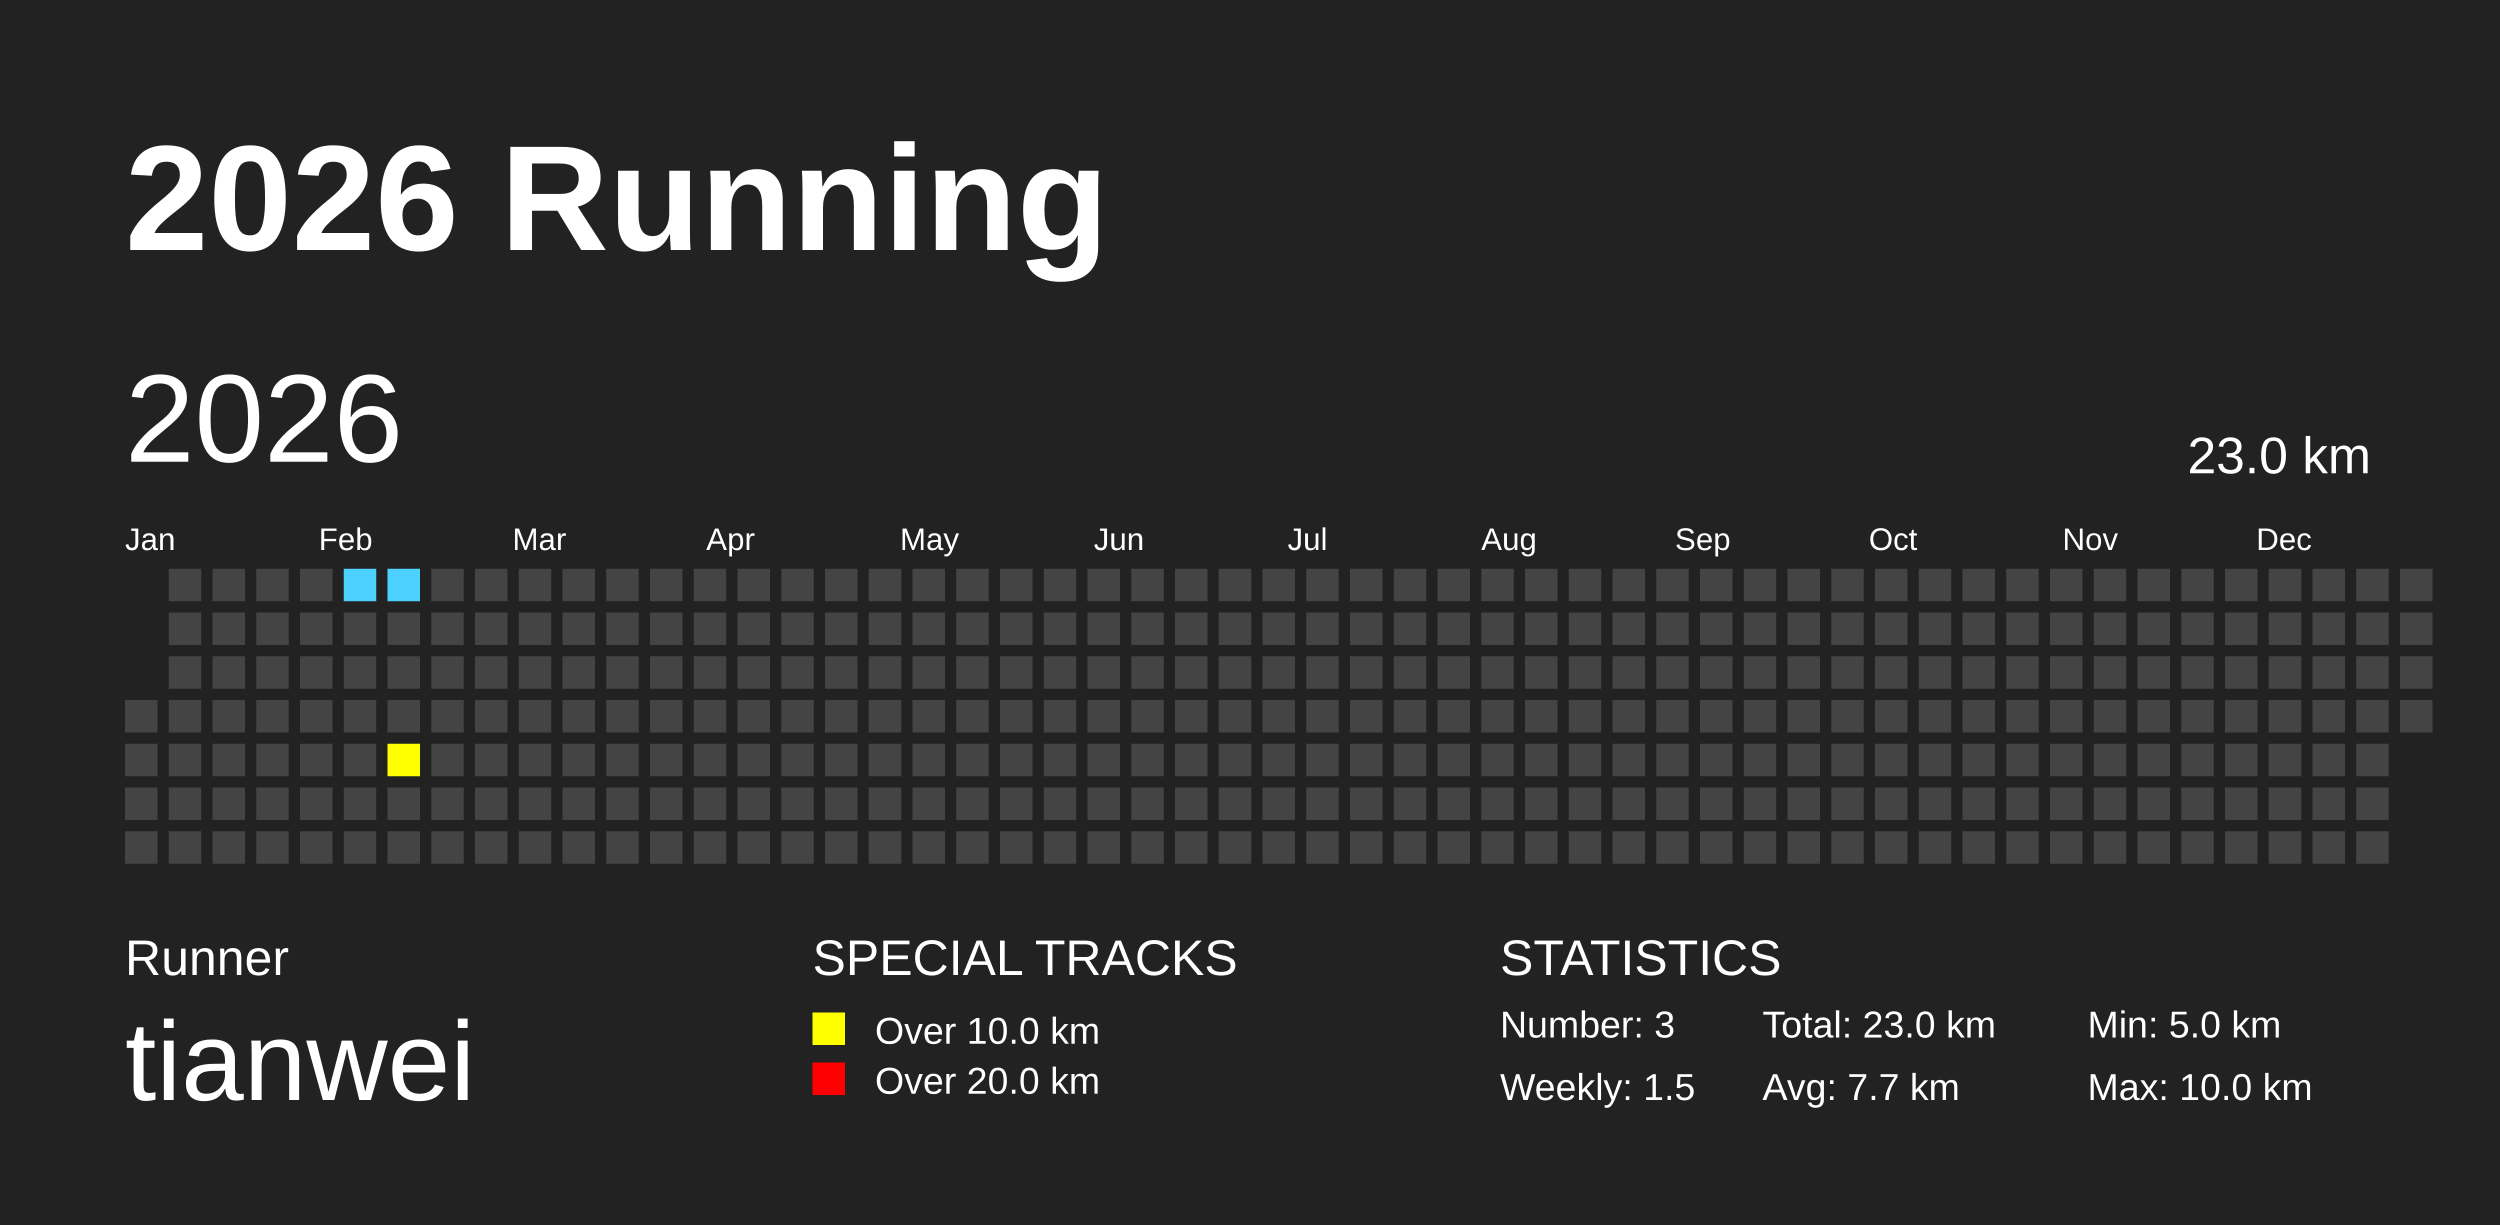
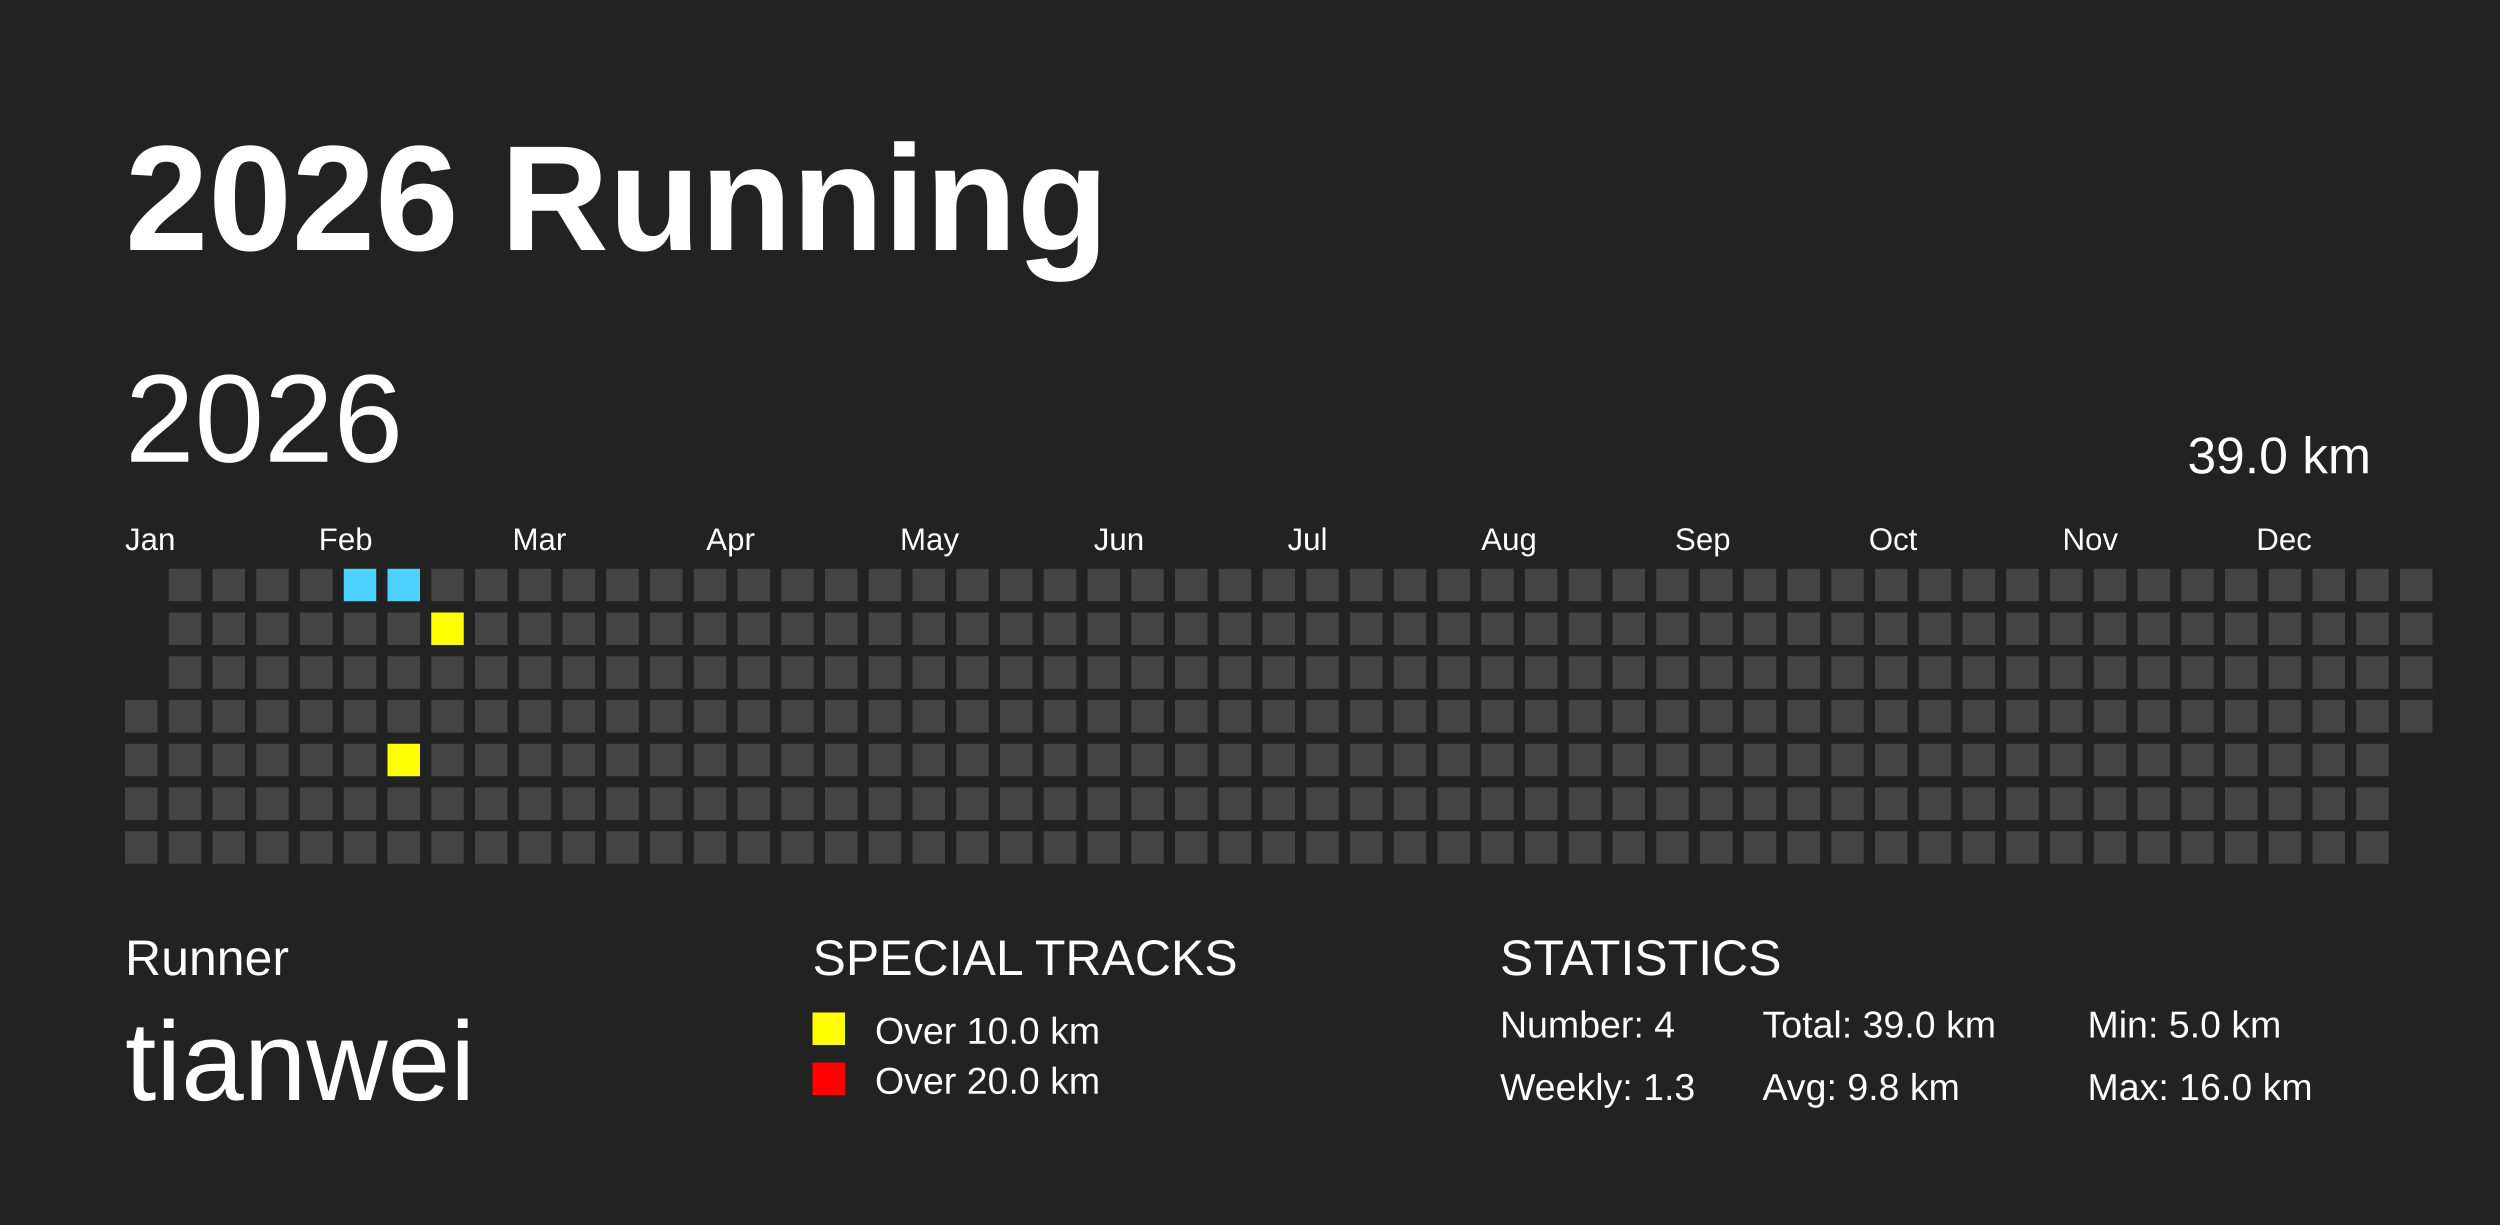
<svg xmlns="http://www.w3.org/2000/svg" baseProfile="full" height="98mm" version="1.1" viewBox="0,0,200,98" width="200mm">
  <defs />
  <rect fill="#222222" height="98" width="200" x="0" y="0" />
  <text fill="#FFFFFF" style="font-size:12px; font-family:Arial; font-weight:bold;" x="10" y="20">2026 Running</text>
  <text fill="#FFFFFF" style="font-size:4px; font-family:Arial" x="10" y="78">Runner</text>
  <text fill="#FFFFFF" style="font-size:9px; font-family:Arial" x="10" y="88">tianwei</text>
  <text fill="#FFFFFF" style="font-size:4px; font-family:Arial" x="65" y="78">SPECIAL TRACKS</text>
  <rect fill="yellow" height="2.6" width="2.6" x="65" y="81" />
  <text fill="#FFFFFF" style="font-size:3px; font-family:Arial" x="70" y="83.5">Over 10.0 km</text>
  <rect fill="red" height="2.6" width="2.6" x="65" y="85" />
  <text fill="#FFFFFF" style="font-size:3px; font-family:Arial" x="70" y="87.5">Over 20.0 km</text>
  <text fill="#FFFFFF" style="font-size:4px; font-family:Arial" x="120" y="78">STATISTICS</text>
-   <text fill="#FFFFFF" style="font-size:3px; font-family:Arial" x="120" y="83">Number: 3</text>
-   <text fill="#FFFFFF" style="font-size:3px; font-family:Arial" x="120" y="88">Weekly: 1.5</text>
-   <text fill="#FFFFFF" style="font-size:3px; font-family:Arial" x="141" y="83">Total: 23.0 km</text>
-   <text fill="#FFFFFF" style="font-size:3px; font-family:Arial" x="141" y="88">Avg: 7.7 km</text>
+   <text fill="#FFFFFF" style="font-size:3px; font-family:Arial" x="120" y="83">Number: 4</text>
+   <text fill="#FFFFFF" style="font-size:3px; font-family:Arial" x="120" y="88">Weekly: 1.3</text>
+   <text fill="#FFFFFF" style="font-size:3px; font-family:Arial" x="141" y="83">Total: 39.0 km</text>
+   <text fill="#FFFFFF" style="font-size:3px; font-family:Arial" x="141" y="88">Avg: 9.8 km</text>
  <text fill="#FFFFFF" style="font-size:3px; font-family:Arial" x="167" y="83">Min: 5.0 km</text>
-   <text fill="#FFFFFF" style="font-size:3px; font-family:Arial" x="167" y="88">Max: 10.0 km</text>
+   <text fill="#FFFFFF" style="font-size:3px; font-family:Arial" x="167" y="88">Max: 16.0 km</text>
  <text dominant-baseline="hanging" fill="#FFFFFF" style="font-size:10.0px; font-family:Arial;" x="10" y="30">2026</text>
-   <text dominant-baseline="hanging" fill="#FFFFFF" style="font-size:4.125px; font-family:Arial;" x="175" y="35">23.0 km</text>
+   <text dominant-baseline="hanging" fill="#FFFFFF" style="font-size:4.125px; font-family:Arial;" x="175" y="35">39.0 km</text>
  <text fill="#FFFFFF" style="font-size:2.5px; font-family:Arial" x="10.0" y="44">Jan</text>
  <text fill="#FFFFFF" style="font-size:2.5px; font-family:Arial" x="25.5" y="44">Feb</text>
  <text fill="#FFFFFF" style="font-size:2.5px; font-family:Arial" x="41.0" y="44">Mar</text>
  <text fill="#FFFFFF" style="font-size:2.5px; font-family:Arial" x="56.5" y="44">Apr</text>
  <text fill="#FFFFFF" style="font-size:2.5px; font-family:Arial" x="72.0" y="44">May</text>
  <text fill="#FFFFFF" style="font-size:2.5px; font-family:Arial" x="87.5" y="44">Jun</text>
  <text fill="#FFFFFF" style="font-size:2.5px; font-family:Arial" x="103.0" y="44">Jul</text>
  <text fill="#FFFFFF" style="font-size:2.5px; font-family:Arial" x="118.5" y="44">Aug</text>
  <text fill="#FFFFFF" style="font-size:2.5px; font-family:Arial" x="134.0" y="44">Sep</text>
  <text fill="#FFFFFF" style="font-size:2.5px; font-family:Arial" x="149.5" y="44">Oct</text>
  <text fill="#FFFFFF" style="font-size:2.5px; font-family:Arial" x="165.0" y="44">Nov</text>
  <text fill="#FFFFFF" style="font-size:2.5px; font-family:Arial" x="180.5" y="44">Dec</text>
  <rect fill="#444444" height="2.6" width="2.6" x="10.0" y="56.0" />
  <rect fill="#444444" height="2.6" width="2.6" x="10.0" y="59.5" />
  <rect fill="#444444" height="2.6" width="2.6" x="10.0" y="63.0" />
  <rect fill="#444444" height="2.6" width="2.6" x="10.0" y="66.5" />
  <rect fill="#444444" height="2.6" width="2.6" x="13.5" y="45.5" />
  <rect fill="#444444" height="2.6" width="2.6" x="13.5" y="49.0" />
  <rect fill="#444444" height="2.6" width="2.6" x="13.5" y="52.5" />
  <rect fill="#444444" height="2.6" width="2.6" x="13.5" y="56.0" />
  <rect fill="#444444" height="2.6" width="2.6" x="13.5" y="59.5" />
  <rect fill="#444444" height="2.6" width="2.6" x="13.5" y="63.0" />
  <rect fill="#444444" height="2.6" width="2.6" x="13.5" y="66.5" />
  <rect fill="#444444" height="2.6" width="2.6" x="17.0" y="45.5" />
  <rect fill="#444444" height="2.6" width="2.6" x="17.0" y="49.0" />
  <rect fill="#444444" height="2.6" width="2.6" x="17.0" y="52.5" />
  <rect fill="#444444" height="2.6" width="2.6" x="17.0" y="56.0" />
  <rect fill="#444444" height="2.6" width="2.6" x="17.0" y="59.5" />
  <rect fill="#444444" height="2.6" width="2.6" x="17.0" y="63.0" />
  <rect fill="#444444" height="2.6" width="2.6" x="17.0" y="66.5" />
  <rect fill="#444444" height="2.6" width="2.6" x="20.5" y="45.5" />
  <rect fill="#444444" height="2.6" width="2.6" x="20.5" y="49.0" />
  <rect fill="#444444" height="2.6" width="2.6" x="20.5" y="52.5" />
  <rect fill="#444444" height="2.6" width="2.6" x="20.5" y="56.0" />
  <rect fill="#444444" height="2.6" width="2.6" x="20.5" y="59.5" />
  <rect fill="#444444" height="2.6" width="2.6" x="20.5" y="63.0" />
  <rect fill="#444444" height="2.6" width="2.6" x="20.5" y="66.5" />
  <rect fill="#444444" height="2.6" width="2.6" x="24.0" y="45.5" />
  <rect fill="#444444" height="2.6" width="2.6" x="24.0" y="49.0" />
  <rect fill="#444444" height="2.6" width="2.6" x="24.0" y="52.5" />
  <rect fill="#444444" height="2.6" width="2.6" x="24.0" y="56.0" />
  <rect fill="#444444" height="2.6" width="2.6" x="24.0" y="59.5" />
  <rect fill="#444444" height="2.6" width="2.6" x="24.0" y="63.0" />
  <rect fill="#444444" height="2.6" width="2.6" x="24.0" y="66.5" />
  <rect fill="#4DD2FF" height="2.6" width="2.6" x="27.5" y="45.5" />
  <rect fill="#444444" height="2.6" width="2.6" x="27.5" y="49.0" />
  <rect fill="#444444" height="2.6" width="2.6" x="27.5" y="52.5" />
  <rect fill="#444444" height="2.6" width="2.6" x="27.5" y="56.0" />
  <rect fill="#444444" height="2.6" width="2.6" x="27.5" y="59.5" />
  <rect fill="#444444" height="2.6" width="2.6" x="27.5" y="63.0" />
  <rect fill="#444444" height="2.6" width="2.6" x="27.5" y="66.5" />
  <rect fill="#4DD2FF" height="2.6" width="2.6" x="31.0" y="45.5" />
  <rect fill="#444444" height="2.6" width="2.6" x="31.0" y="49.0" />
  <rect fill="#444444" height="2.6" width="2.6" x="31.0" y="52.5" />
  <rect fill="#444444" height="2.6" width="2.6" x="31.0" y="56.0" />
  <rect fill="yellow" height="2.6" width="2.6" x="31.0" y="59.5" />
  <rect fill="#444444" height="2.6" width="2.6" x="31.0" y="63.0" />
  <rect fill="#444444" height="2.6" width="2.6" x="31.0" y="66.5" />
  <rect fill="#444444" height="2.6" width="2.6" x="34.5" y="45.5" />
-   <rect fill="#444444" height="2.6" width="2.6" x="34.5" y="49.0" />
+   <rect fill="yellow" height="2.6" width="2.6" x="34.5" y="49.0" />
  <rect fill="#444444" height="2.6" width="2.6" x="34.5" y="52.5" />
  <rect fill="#444444" height="2.6" width="2.6" x="34.5" y="56.0" />
  <rect fill="#444444" height="2.6" width="2.6" x="34.5" y="59.5" />
  <rect fill="#444444" height="2.6" width="2.6" x="34.5" y="63.0" />
  <rect fill="#444444" height="2.6" width="2.6" x="34.5" y="66.5" />
  <rect fill="#444444" height="2.6" width="2.6" x="38.0" y="45.5" />
  <rect fill="#444444" height="2.6" width="2.6" x="38.0" y="49.0" />
  <rect fill="#444444" height="2.6" width="2.6" x="38.0" y="52.5" />
  <rect fill="#444444" height="2.6" width="2.6" x="38.0" y="56.0" />
  <rect fill="#444444" height="2.6" width="2.6" x="38.0" y="59.5" />
  <rect fill="#444444" height="2.6" width="2.6" x="38.0" y="63.0" />
  <rect fill="#444444" height="2.6" width="2.6" x="38.0" y="66.5" />
  <rect fill="#444444" height="2.6" width="2.6" x="41.5" y="45.5" />
  <rect fill="#444444" height="2.6" width="2.6" x="41.5" y="49.0" />
  <rect fill="#444444" height="2.6" width="2.6" x="41.5" y="52.5" />
  <rect fill="#444444" height="2.6" width="2.6" x="41.5" y="56.0" />
  <rect fill="#444444" height="2.6" width="2.6" x="41.5" y="59.5" />
  <rect fill="#444444" height="2.6" width="2.6" x="41.5" y="63.0" />
  <rect fill="#444444" height="2.6" width="2.6" x="41.5" y="66.5" />
  <rect fill="#444444" height="2.6" width="2.6" x="45.0" y="45.5" />
  <rect fill="#444444" height="2.6" width="2.6" x="45.0" y="49.0" />
  <rect fill="#444444" height="2.6" width="2.6" x="45.0" y="52.5" />
  <rect fill="#444444" height="2.6" width="2.6" x="45.0" y="56.0" />
  <rect fill="#444444" height="2.6" width="2.6" x="45.0" y="59.5" />
  <rect fill="#444444" height="2.6" width="2.6" x="45.0" y="63.0" />
  <rect fill="#444444" height="2.6" width="2.6" x="45.0" y="66.5" />
  <rect fill="#444444" height="2.6" width="2.6" x="48.5" y="45.5" />
  <rect fill="#444444" height="2.6" width="2.6" x="48.5" y="49.0" />
  <rect fill="#444444" height="2.6" width="2.6" x="48.5" y="52.5" />
  <rect fill="#444444" height="2.6" width="2.6" x="48.5" y="56.0" />
  <rect fill="#444444" height="2.6" width="2.6" x="48.5" y="59.5" />
  <rect fill="#444444" height="2.6" width="2.6" x="48.5" y="63.0" />
  <rect fill="#444444" height="2.6" width="2.6" x="48.5" y="66.5" />
  <rect fill="#444444" height="2.6" width="2.6" x="52.0" y="45.5" />
  <rect fill="#444444" height="2.6" width="2.6" x="52.0" y="49.0" />
  <rect fill="#444444" height="2.6" width="2.6" x="52.0" y="52.5" />
  <rect fill="#444444" height="2.6" width="2.6" x="52.0" y="56.0" />
  <rect fill="#444444" height="2.6" width="2.6" x="52.0" y="59.5" />
  <rect fill="#444444" height="2.6" width="2.6" x="52.0" y="63.0" />
  <rect fill="#444444" height="2.6" width="2.6" x="52.0" y="66.5" />
  <rect fill="#444444" height="2.6" width="2.6" x="55.5" y="45.5" />
  <rect fill="#444444" height="2.6" width="2.6" x="55.5" y="49.0" />
  <rect fill="#444444" height="2.6" width="2.6" x="55.5" y="52.5" />
  <rect fill="#444444" height="2.6" width="2.6" x="55.5" y="56.0" />
  <rect fill="#444444" height="2.6" width="2.6" x="55.5" y="59.5" />
  <rect fill="#444444" height="2.6" width="2.6" x="55.5" y="63.0" />
  <rect fill="#444444" height="2.6" width="2.6" x="55.5" y="66.5" />
  <rect fill="#444444" height="2.6" width="2.6" x="59.0" y="45.5" />
  <rect fill="#444444" height="2.6" width="2.6" x="59.0" y="49.0" />
  <rect fill="#444444" height="2.6" width="2.6" x="59.0" y="52.5" />
  <rect fill="#444444" height="2.6" width="2.6" x="59.0" y="56.0" />
  <rect fill="#444444" height="2.6" width="2.6" x="59.0" y="59.5" />
  <rect fill="#444444" height="2.6" width="2.6" x="59.0" y="63.0" />
  <rect fill="#444444" height="2.6" width="2.6" x="59.0" y="66.5" />
  <rect fill="#444444" height="2.6" width="2.6" x="62.5" y="45.5" />
  <rect fill="#444444" height="2.6" width="2.6" x="62.5" y="49.0" />
  <rect fill="#444444" height="2.6" width="2.6" x="62.5" y="52.5" />
  <rect fill="#444444" height="2.6" width="2.6" x="62.5" y="56.0" />
  <rect fill="#444444" height="2.6" width="2.6" x="62.5" y="59.5" />
  <rect fill="#444444" height="2.6" width="2.6" x="62.5" y="63.0" />
  <rect fill="#444444" height="2.6" width="2.6" x="62.5" y="66.5" />
  <rect fill="#444444" height="2.6" width="2.6" x="66.0" y="45.5" />
  <rect fill="#444444" height="2.6" width="2.6" x="66.0" y="49.0" />
  <rect fill="#444444" height="2.6" width="2.6" x="66.0" y="52.5" />
  <rect fill="#444444" height="2.6" width="2.6" x="66.0" y="56.0" />
  <rect fill="#444444" height="2.6" width="2.6" x="66.0" y="59.5" />
  <rect fill="#444444" height="2.6" width="2.6" x="66.0" y="63.0" />
  <rect fill="#444444" height="2.6" width="2.6" x="66.0" y="66.5" />
  <rect fill="#444444" height="2.6" width="2.6" x="69.5" y="45.5" />
  <rect fill="#444444" height="2.6" width="2.6" x="69.5" y="49.0" />
  <rect fill="#444444" height="2.6" width="2.6" x="69.5" y="52.5" />
  <rect fill="#444444" height="2.6" width="2.6" x="69.5" y="56.0" />
  <rect fill="#444444" height="2.6" width="2.6" x="69.5" y="59.5" />
  <rect fill="#444444" height="2.6" width="2.6" x="69.5" y="63.0" />
  <rect fill="#444444" height="2.6" width="2.6" x="69.5" y="66.5" />
  <rect fill="#444444" height="2.6" width="2.6" x="73.0" y="45.5" />
  <rect fill="#444444" height="2.6" width="2.6" x="73.0" y="49.0" />
  <rect fill="#444444" height="2.6" width="2.6" x="73.0" y="52.5" />
  <rect fill="#444444" height="2.6" width="2.6" x="73.0" y="56.0" />
  <rect fill="#444444" height="2.6" width="2.6" x="73.0" y="59.5" />
  <rect fill="#444444" height="2.6" width="2.6" x="73.0" y="63.0" />
  <rect fill="#444444" height="2.6" width="2.6" x="73.0" y="66.5" />
  <rect fill="#444444" height="2.6" width="2.6" x="76.5" y="45.5" />
  <rect fill="#444444" height="2.6" width="2.6" x="76.5" y="49.0" />
  <rect fill="#444444" height="2.6" width="2.6" x="76.5" y="52.5" />
  <rect fill="#444444" height="2.6" width="2.6" x="76.5" y="56.0" />
  <rect fill="#444444" height="2.6" width="2.6" x="76.5" y="59.5" />
  <rect fill="#444444" height="2.6" width="2.6" x="76.5" y="63.0" />
  <rect fill="#444444" height="2.6" width="2.6" x="76.5" y="66.5" />
  <rect fill="#444444" height="2.6" width="2.6" x="80.0" y="45.5" />
  <rect fill="#444444" height="2.6" width="2.6" x="80.0" y="49.0" />
  <rect fill="#444444" height="2.6" width="2.6" x="80.0" y="52.5" />
  <rect fill="#444444" height="2.6" width="2.6" x="80.0" y="56.0" />
  <rect fill="#444444" height="2.6" width="2.6" x="80.0" y="59.5" />
  <rect fill="#444444" height="2.6" width="2.6" x="80.0" y="63.0" />
  <rect fill="#444444" height="2.6" width="2.6" x="80.0" y="66.5" />
  <rect fill="#444444" height="2.6" width="2.6" x="83.5" y="45.5" />
  <rect fill="#444444" height="2.6" width="2.6" x="83.5" y="49.0" />
  <rect fill="#444444" height="2.6" width="2.6" x="83.5" y="52.5" />
  <rect fill="#444444" height="2.6" width="2.6" x="83.5" y="56.0" />
  <rect fill="#444444" height="2.6" width="2.6" x="83.5" y="59.5" />
  <rect fill="#444444" height="2.6" width="2.6" x="83.5" y="63.0" />
  <rect fill="#444444" height="2.6" width="2.6" x="83.5" y="66.5" />
  <rect fill="#444444" height="2.6" width="2.6" x="87.0" y="45.5" />
  <rect fill="#444444" height="2.6" width="2.6" x="87.0" y="49.0" />
  <rect fill="#444444" height="2.6" width="2.6" x="87.0" y="52.5" />
  <rect fill="#444444" height="2.6" width="2.6" x="87.0" y="56.0" />
  <rect fill="#444444" height="2.6" width="2.6" x="87.0" y="59.5" />
  <rect fill="#444444" height="2.6" width="2.6" x="87.0" y="63.0" />
  <rect fill="#444444" height="2.6" width="2.6" x="87.0" y="66.5" />
  <rect fill="#444444" height="2.6" width="2.6" x="90.5" y="45.5" />
  <rect fill="#444444" height="2.6" width="2.6" x="90.5" y="49.0" />
  <rect fill="#444444" height="2.6" width="2.6" x="90.5" y="52.5" />
  <rect fill="#444444" height="2.6" width="2.6" x="90.5" y="56.0" />
  <rect fill="#444444" height="2.6" width="2.6" x="90.5" y="59.5" />
  <rect fill="#444444" height="2.6" width="2.6" x="90.5" y="63.0" />
  <rect fill="#444444" height="2.6" width="2.6" x="90.5" y="66.5" />
  <rect fill="#444444" height="2.6" width="2.6" x="94.0" y="45.5" />
  <rect fill="#444444" height="2.6" width="2.6" x="94.0" y="49.0" />
  <rect fill="#444444" height="2.6" width="2.6" x="94.0" y="52.5" />
  <rect fill="#444444" height="2.6" width="2.6" x="94.0" y="56.0" />
  <rect fill="#444444" height="2.6" width="2.6" x="94.0" y="59.5" />
  <rect fill="#444444" height="2.6" width="2.6" x="94.0" y="63.0" />
  <rect fill="#444444" height="2.6" width="2.6" x="94.0" y="66.5" />
  <rect fill="#444444" height="2.6" width="2.6" x="97.5" y="45.5" />
  <rect fill="#444444" height="2.6" width="2.6" x="97.5" y="49.0" />
  <rect fill="#444444" height="2.6" width="2.6" x="97.5" y="52.5" />
  <rect fill="#444444" height="2.6" width="2.6" x="97.5" y="56.0" />
  <rect fill="#444444" height="2.6" width="2.6" x="97.5" y="59.5" />
  <rect fill="#444444" height="2.6" width="2.6" x="97.5" y="63.0" />
  <rect fill="#444444" height="2.6" width="2.6" x="97.5" y="66.5" />
  <rect fill="#444444" height="2.6" width="2.6" x="101.0" y="45.5" />
  <rect fill="#444444" height="2.6" width="2.6" x="101.0" y="49.0" />
  <rect fill="#444444" height="2.6" width="2.6" x="101.0" y="52.5" />
  <rect fill="#444444" height="2.6" width="2.6" x="101.0" y="56.0" />
  <rect fill="#444444" height="2.6" width="2.6" x="101.0" y="59.5" />
  <rect fill="#444444" height="2.6" width="2.6" x="101.0" y="63.0" />
  <rect fill="#444444" height="2.6" width="2.6" x="101.0" y="66.5" />
  <rect fill="#444444" height="2.6" width="2.6" x="104.5" y="45.5" />
  <rect fill="#444444" height="2.6" width="2.6" x="104.5" y="49.0" />
  <rect fill="#444444" height="2.6" width="2.6" x="104.5" y="52.5" />
  <rect fill="#444444" height="2.6" width="2.6" x="104.5" y="56.0" />
  <rect fill="#444444" height="2.6" width="2.6" x="104.5" y="59.5" />
  <rect fill="#444444" height="2.6" width="2.6" x="104.5" y="63.0" />
  <rect fill="#444444" height="2.6" width="2.6" x="104.5" y="66.5" />
  <rect fill="#444444" height="2.6" width="2.6" x="108.0" y="45.5" />
  <rect fill="#444444" height="2.6" width="2.6" x="108.0" y="49.0" />
  <rect fill="#444444" height="2.6" width="2.6" x="108.0" y="52.5" />
  <rect fill="#444444" height="2.6" width="2.6" x="108.0" y="56.0" />
  <rect fill="#444444" height="2.6" width="2.6" x="108.0" y="59.5" />
  <rect fill="#444444" height="2.6" width="2.6" x="108.0" y="63.0" />
  <rect fill="#444444" height="2.6" width="2.6" x="108.0" y="66.5" />
  <rect fill="#444444" height="2.6" width="2.6" x="111.5" y="45.5" />
  <rect fill="#444444" height="2.6" width="2.6" x="111.5" y="49.0" />
  <rect fill="#444444" height="2.6" width="2.6" x="111.5" y="52.5" />
  <rect fill="#444444" height="2.6" width="2.6" x="111.5" y="56.0" />
  <rect fill="#444444" height="2.6" width="2.6" x="111.5" y="59.5" />
  <rect fill="#444444" height="2.6" width="2.6" x="111.5" y="63.0" />
  <rect fill="#444444" height="2.6" width="2.6" x="111.5" y="66.5" />
  <rect fill="#444444" height="2.6" width="2.6" x="115.0" y="45.5" />
  <rect fill="#444444" height="2.6" width="2.6" x="115.0" y="49.0" />
  <rect fill="#444444" height="2.6" width="2.6" x="115.0" y="52.5" />
  <rect fill="#444444" height="2.6" width="2.6" x="115.0" y="56.0" />
  <rect fill="#444444" height="2.6" width="2.6" x="115.0" y="59.5" />
  <rect fill="#444444" height="2.6" width="2.6" x="115.0" y="63.0" />
  <rect fill="#444444" height="2.6" width="2.6" x="115.0" y="66.5" />
  <rect fill="#444444" height="2.6" width="2.6" x="118.5" y="45.5" />
  <rect fill="#444444" height="2.6" width="2.6" x="118.5" y="49.0" />
  <rect fill="#444444" height="2.6" width="2.6" x="118.5" y="52.5" />
  <rect fill="#444444" height="2.6" width="2.6" x="118.5" y="56.0" />
  <rect fill="#444444" height="2.6" width="2.6" x="118.5" y="59.5" />
  <rect fill="#444444" height="2.6" width="2.6" x="118.5" y="63.0" />
  <rect fill="#444444" height="2.6" width="2.6" x="118.5" y="66.5" />
  <rect fill="#444444" height="2.6" width="2.6" x="122.0" y="45.5" />
  <rect fill="#444444" height="2.6" width="2.6" x="122.0" y="49.0" />
  <rect fill="#444444" height="2.6" width="2.6" x="122.0" y="52.5" />
  <rect fill="#444444" height="2.6" width="2.6" x="122.0" y="56.0" />
  <rect fill="#444444" height="2.6" width="2.6" x="122.0" y="59.5" />
  <rect fill="#444444" height="2.6" width="2.6" x="122.0" y="63.0" />
  <rect fill="#444444" height="2.6" width="2.6" x="122.0" y="66.5" />
  <rect fill="#444444" height="2.6" width="2.6" x="125.5" y="45.5" />
  <rect fill="#444444" height="2.6" width="2.6" x="125.5" y="49.0" />
  <rect fill="#444444" height="2.6" width="2.6" x="125.5" y="52.5" />
  <rect fill="#444444" height="2.6" width="2.6" x="125.5" y="56.0" />
  <rect fill="#444444" height="2.6" width="2.6" x="125.5" y="59.5" />
  <rect fill="#444444" height="2.6" width="2.6" x="125.5" y="63.0" />
  <rect fill="#444444" height="2.6" width="2.6" x="125.5" y="66.5" />
  <rect fill="#444444" height="2.6" width="2.6" x="129.0" y="45.5" />
  <rect fill="#444444" height="2.6" width="2.6" x="129.0" y="49.0" />
  <rect fill="#444444" height="2.6" width="2.6" x="129.0" y="52.5" />
  <rect fill="#444444" height="2.6" width="2.6" x="129.0" y="56.0" />
  <rect fill="#444444" height="2.6" width="2.6" x="129.0" y="59.5" />
  <rect fill="#444444" height="2.6" width="2.6" x="129.0" y="63.0" />
  <rect fill="#444444" height="2.6" width="2.6" x="129.0" y="66.5" />
  <rect fill="#444444" height="2.6" width="2.6" x="132.5" y="45.5" />
  <rect fill="#444444" height="2.6" width="2.6" x="132.5" y="49.0" />
  <rect fill="#444444" height="2.6" width="2.6" x="132.5" y="52.5" />
  <rect fill="#444444" height="2.6" width="2.6" x="132.5" y="56.0" />
  <rect fill="#444444" height="2.6" width="2.6" x="132.5" y="59.5" />
  <rect fill="#444444" height="2.6" width="2.6" x="132.5" y="63.0" />
  <rect fill="#444444" height="2.6" width="2.6" x="132.5" y="66.5" />
  <rect fill="#444444" height="2.6" width="2.6" x="136.0" y="45.5" />
  <rect fill="#444444" height="2.6" width="2.6" x="136.0" y="49.0" />
  <rect fill="#444444" height="2.6" width="2.6" x="136.0" y="52.5" />
  <rect fill="#444444" height="2.6" width="2.6" x="136.0" y="56.0" />
  <rect fill="#444444" height="2.6" width="2.6" x="136.0" y="59.5" />
  <rect fill="#444444" height="2.6" width="2.6" x="136.0" y="63.0" />
  <rect fill="#444444" height="2.6" width="2.6" x="136.0" y="66.5" />
  <rect fill="#444444" height="2.6" width="2.6" x="139.5" y="45.5" />
  <rect fill="#444444" height="2.6" width="2.6" x="139.5" y="49.0" />
  <rect fill="#444444" height="2.6" width="2.6" x="139.5" y="52.5" />
  <rect fill="#444444" height="2.6" width="2.6" x="139.5" y="56.0" />
  <rect fill="#444444" height="2.6" width="2.6" x="139.5" y="59.5" />
  <rect fill="#444444" height="2.6" width="2.6" x="139.5" y="63.0" />
  <rect fill="#444444" height="2.6" width="2.6" x="139.5" y="66.5" />
  <rect fill="#444444" height="2.6" width="2.6" x="143.0" y="45.5" />
  <rect fill="#444444" height="2.6" width="2.6" x="143.0" y="49.0" />
  <rect fill="#444444" height="2.6" width="2.6" x="143.0" y="52.5" />
  <rect fill="#444444" height="2.6" width="2.6" x="143.0" y="56.0" />
  <rect fill="#444444" height="2.6" width="2.6" x="143.0" y="59.5" />
  <rect fill="#444444" height="2.6" width="2.6" x="143.0" y="63.0" />
  <rect fill="#444444" height="2.6" width="2.6" x="143.0" y="66.5" />
  <rect fill="#444444" height="2.6" width="2.6" x="146.5" y="45.5" />
  <rect fill="#444444" height="2.6" width="2.6" x="146.5" y="49.0" />
  <rect fill="#444444" height="2.6" width="2.6" x="146.5" y="52.5" />
  <rect fill="#444444" height="2.6" width="2.6" x="146.5" y="56.0" />
  <rect fill="#444444" height="2.6" width="2.6" x="146.5" y="59.5" />
  <rect fill="#444444" height="2.6" width="2.6" x="146.5" y="63.0" />
  <rect fill="#444444" height="2.6" width="2.6" x="146.5" y="66.5" />
  <rect fill="#444444" height="2.6" width="2.6" x="150.0" y="45.5" />
  <rect fill="#444444" height="2.6" width="2.6" x="150.0" y="49.0" />
  <rect fill="#444444" height="2.6" width="2.6" x="150.0" y="52.5" />
  <rect fill="#444444" height="2.6" width="2.6" x="150.0" y="56.0" />
  <rect fill="#444444" height="2.6" width="2.6" x="150.0" y="59.5" />
  <rect fill="#444444" height="2.6" width="2.6" x="150.0" y="63.0" />
  <rect fill="#444444" height="2.6" width="2.6" x="150.0" y="66.5" />
  <rect fill="#444444" height="2.6" width="2.6" x="153.5" y="45.5" />
  <rect fill="#444444" height="2.6" width="2.6" x="153.5" y="49.0" />
  <rect fill="#444444" height="2.6" width="2.6" x="153.5" y="52.5" />
  <rect fill="#444444" height="2.6" width="2.6" x="153.5" y="56.0" />
  <rect fill="#444444" height="2.6" width="2.6" x="153.5" y="59.5" />
  <rect fill="#444444" height="2.6" width="2.6" x="153.5" y="63.0" />
  <rect fill="#444444" height="2.6" width="2.6" x="153.5" y="66.5" />
  <rect fill="#444444" height="2.6" width="2.6" x="157.0" y="45.5" />
  <rect fill="#444444" height="2.6" width="2.6" x="157.0" y="49.0" />
  <rect fill="#444444" height="2.6" width="2.6" x="157.0" y="52.5" />
  <rect fill="#444444" height="2.6" width="2.6" x="157.0" y="56.0" />
  <rect fill="#444444" height="2.6" width="2.6" x="157.0" y="59.5" />
  <rect fill="#444444" height="2.6" width="2.6" x="157.0" y="63.0" />
  <rect fill="#444444" height="2.6" width="2.6" x="157.0" y="66.5" />
  <rect fill="#444444" height="2.6" width="2.6" x="160.5" y="45.5" />
  <rect fill="#444444" height="2.6" width="2.6" x="160.5" y="49.0" />
  <rect fill="#444444" height="2.6" width="2.6" x="160.5" y="52.5" />
  <rect fill="#444444" height="2.6" width="2.6" x="160.5" y="56.0" />
  <rect fill="#444444" height="2.6" width="2.6" x="160.5" y="59.5" />
  <rect fill="#444444" height="2.6" width="2.6" x="160.5" y="63.0" />
  <rect fill="#444444" height="2.6" width="2.6" x="160.5" y="66.5" />
  <rect fill="#444444" height="2.6" width="2.6" x="164.0" y="45.5" />
  <rect fill="#444444" height="2.6" width="2.6" x="164.0" y="49.0" />
  <rect fill="#444444" height="2.6" width="2.6" x="164.0" y="52.5" />
  <rect fill="#444444" height="2.6" width="2.6" x="164.0" y="56.0" />
  <rect fill="#444444" height="2.6" width="2.6" x="164.0" y="59.5" />
  <rect fill="#444444" height="2.6" width="2.6" x="164.0" y="63.0" />
  <rect fill="#444444" height="2.6" width="2.6" x="164.0" y="66.5" />
  <rect fill="#444444" height="2.6" width="2.6" x="167.5" y="45.5" />
  <rect fill="#444444" height="2.6" width="2.6" x="167.5" y="49.0" />
  <rect fill="#444444" height="2.6" width="2.6" x="167.5" y="52.5" />
  <rect fill="#444444" height="2.6" width="2.6" x="167.5" y="56.0" />
  <rect fill="#444444" height="2.6" width="2.6" x="167.5" y="59.5" />
  <rect fill="#444444" height="2.6" width="2.6" x="167.5" y="63.0" />
  <rect fill="#444444" height="2.6" width="2.6" x="167.5" y="66.5" />
  <rect fill="#444444" height="2.6" width="2.6" x="171.0" y="45.5" />
  <rect fill="#444444" height="2.6" width="2.6" x="171.0" y="49.0" />
  <rect fill="#444444" height="2.6" width="2.6" x="171.0" y="52.5" />
  <rect fill="#444444" height="2.6" width="2.6" x="171.0" y="56.0" />
  <rect fill="#444444" height="2.6" width="2.6" x="171.0" y="59.5" />
  <rect fill="#444444" height="2.6" width="2.6" x="171.0" y="63.0" />
  <rect fill="#444444" height="2.6" width="2.6" x="171.0" y="66.5" />
  <rect fill="#444444" height="2.6" width="2.6" x="174.5" y="45.5" />
  <rect fill="#444444" height="2.6" width="2.6" x="174.5" y="49.0" />
  <rect fill="#444444" height="2.6" width="2.6" x="174.5" y="52.5" />
  <rect fill="#444444" height="2.6" width="2.6" x="174.5" y="56.0" />
  <rect fill="#444444" height="2.6" width="2.6" x="174.5" y="59.5" />
  <rect fill="#444444" height="2.6" width="2.6" x="174.5" y="63.0" />
  <rect fill="#444444" height="2.6" width="2.6" x="174.5" y="66.5" />
  <rect fill="#444444" height="2.6" width="2.6" x="178.0" y="45.5" />
  <rect fill="#444444" height="2.6" width="2.6" x="178.0" y="49.0" />
  <rect fill="#444444" height="2.6" width="2.6" x="178.0" y="52.5" />
  <rect fill="#444444" height="2.6" width="2.6" x="178.0" y="56.0" />
  <rect fill="#444444" height="2.6" width="2.6" x="178.0" y="59.5" />
  <rect fill="#444444" height="2.6" width="2.6" x="178.0" y="63.0" />
  <rect fill="#444444" height="2.6" width="2.6" x="178.0" y="66.5" />
  <rect fill="#444444" height="2.6" width="2.6" x="181.5" y="45.5" />
  <rect fill="#444444" height="2.6" width="2.6" x="181.5" y="49.0" />
  <rect fill="#444444" height="2.6" width="2.6" x="181.5" y="52.5" />
  <rect fill="#444444" height="2.6" width="2.6" x="181.5" y="56.0" />
  <rect fill="#444444" height="2.6" width="2.6" x="181.5" y="59.5" />
  <rect fill="#444444" height="2.6" width="2.6" x="181.5" y="63.0" />
  <rect fill="#444444" height="2.6" width="2.6" x="181.5" y="66.5" />
  <rect fill="#444444" height="2.6" width="2.6" x="185.0" y="45.5" />
  <rect fill="#444444" height="2.6" width="2.6" x="185.0" y="49.0" />
  <rect fill="#444444" height="2.6" width="2.6" x="185.0" y="52.5" />
  <rect fill="#444444" height="2.6" width="2.6" x="185.0" y="56.0" />
  <rect fill="#444444" height="2.6" width="2.6" x="185.0" y="59.5" />
  <rect fill="#444444" height="2.6" width="2.6" x="185.0" y="63.0" />
  <rect fill="#444444" height="2.6" width="2.6" x="185.0" y="66.5" />
  <rect fill="#444444" height="2.6" width="2.6" x="188.5" y="45.5" />
  <rect fill="#444444" height="2.6" width="2.6" x="188.5" y="49.0" />
  <rect fill="#444444" height="2.6" width="2.6" x="188.5" y="52.5" />
  <rect fill="#444444" height="2.6" width="2.6" x="188.5" y="56.0" />
  <rect fill="#444444" height="2.6" width="2.6" x="188.5" y="59.5" />
  <rect fill="#444444" height="2.6" width="2.6" x="188.5" y="63.0" />
  <rect fill="#444444" height="2.6" width="2.6" x="188.5" y="66.5" />
  <rect fill="#444444" height="2.6" width="2.6" x="192.0" y="45.5" />
  <rect fill="#444444" height="2.6" width="2.6" x="192.0" y="49.0" />
  <rect fill="#444444" height="2.6" width="2.6" x="192.0" y="52.5" />
  <rect fill="#444444" height="2.6" width="2.6" x="192.0" y="56.0" />
</svg>
